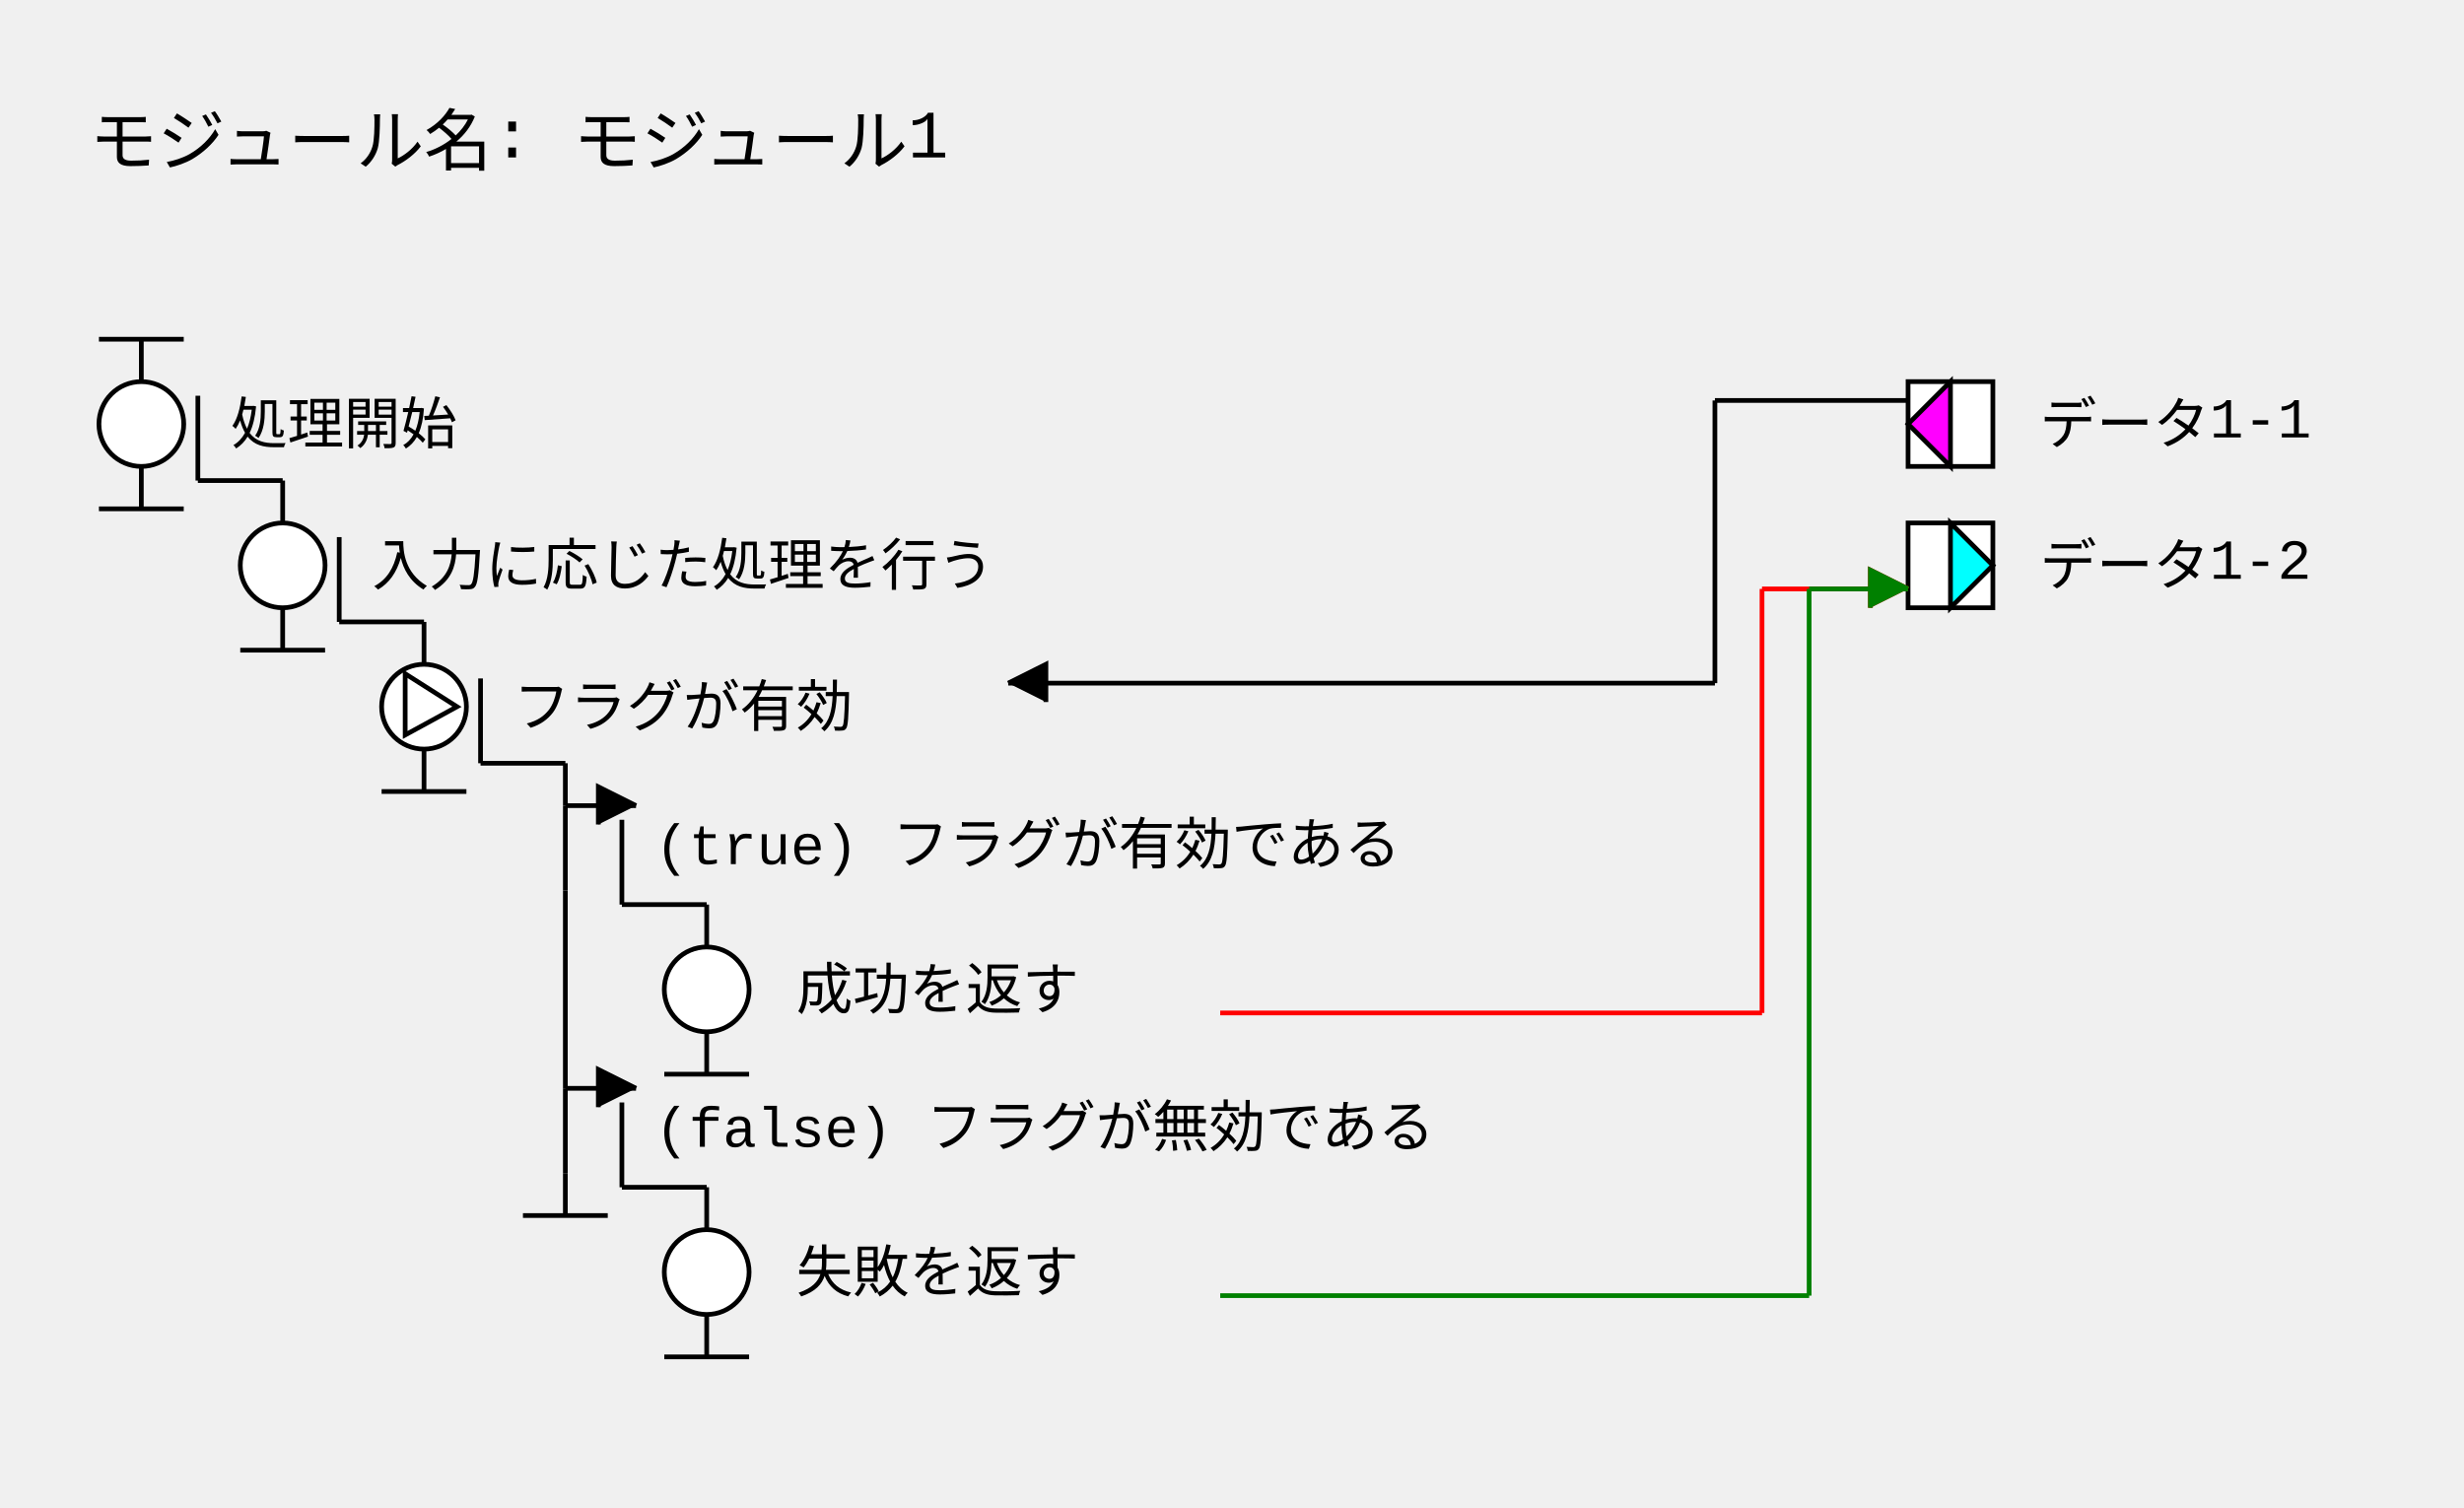
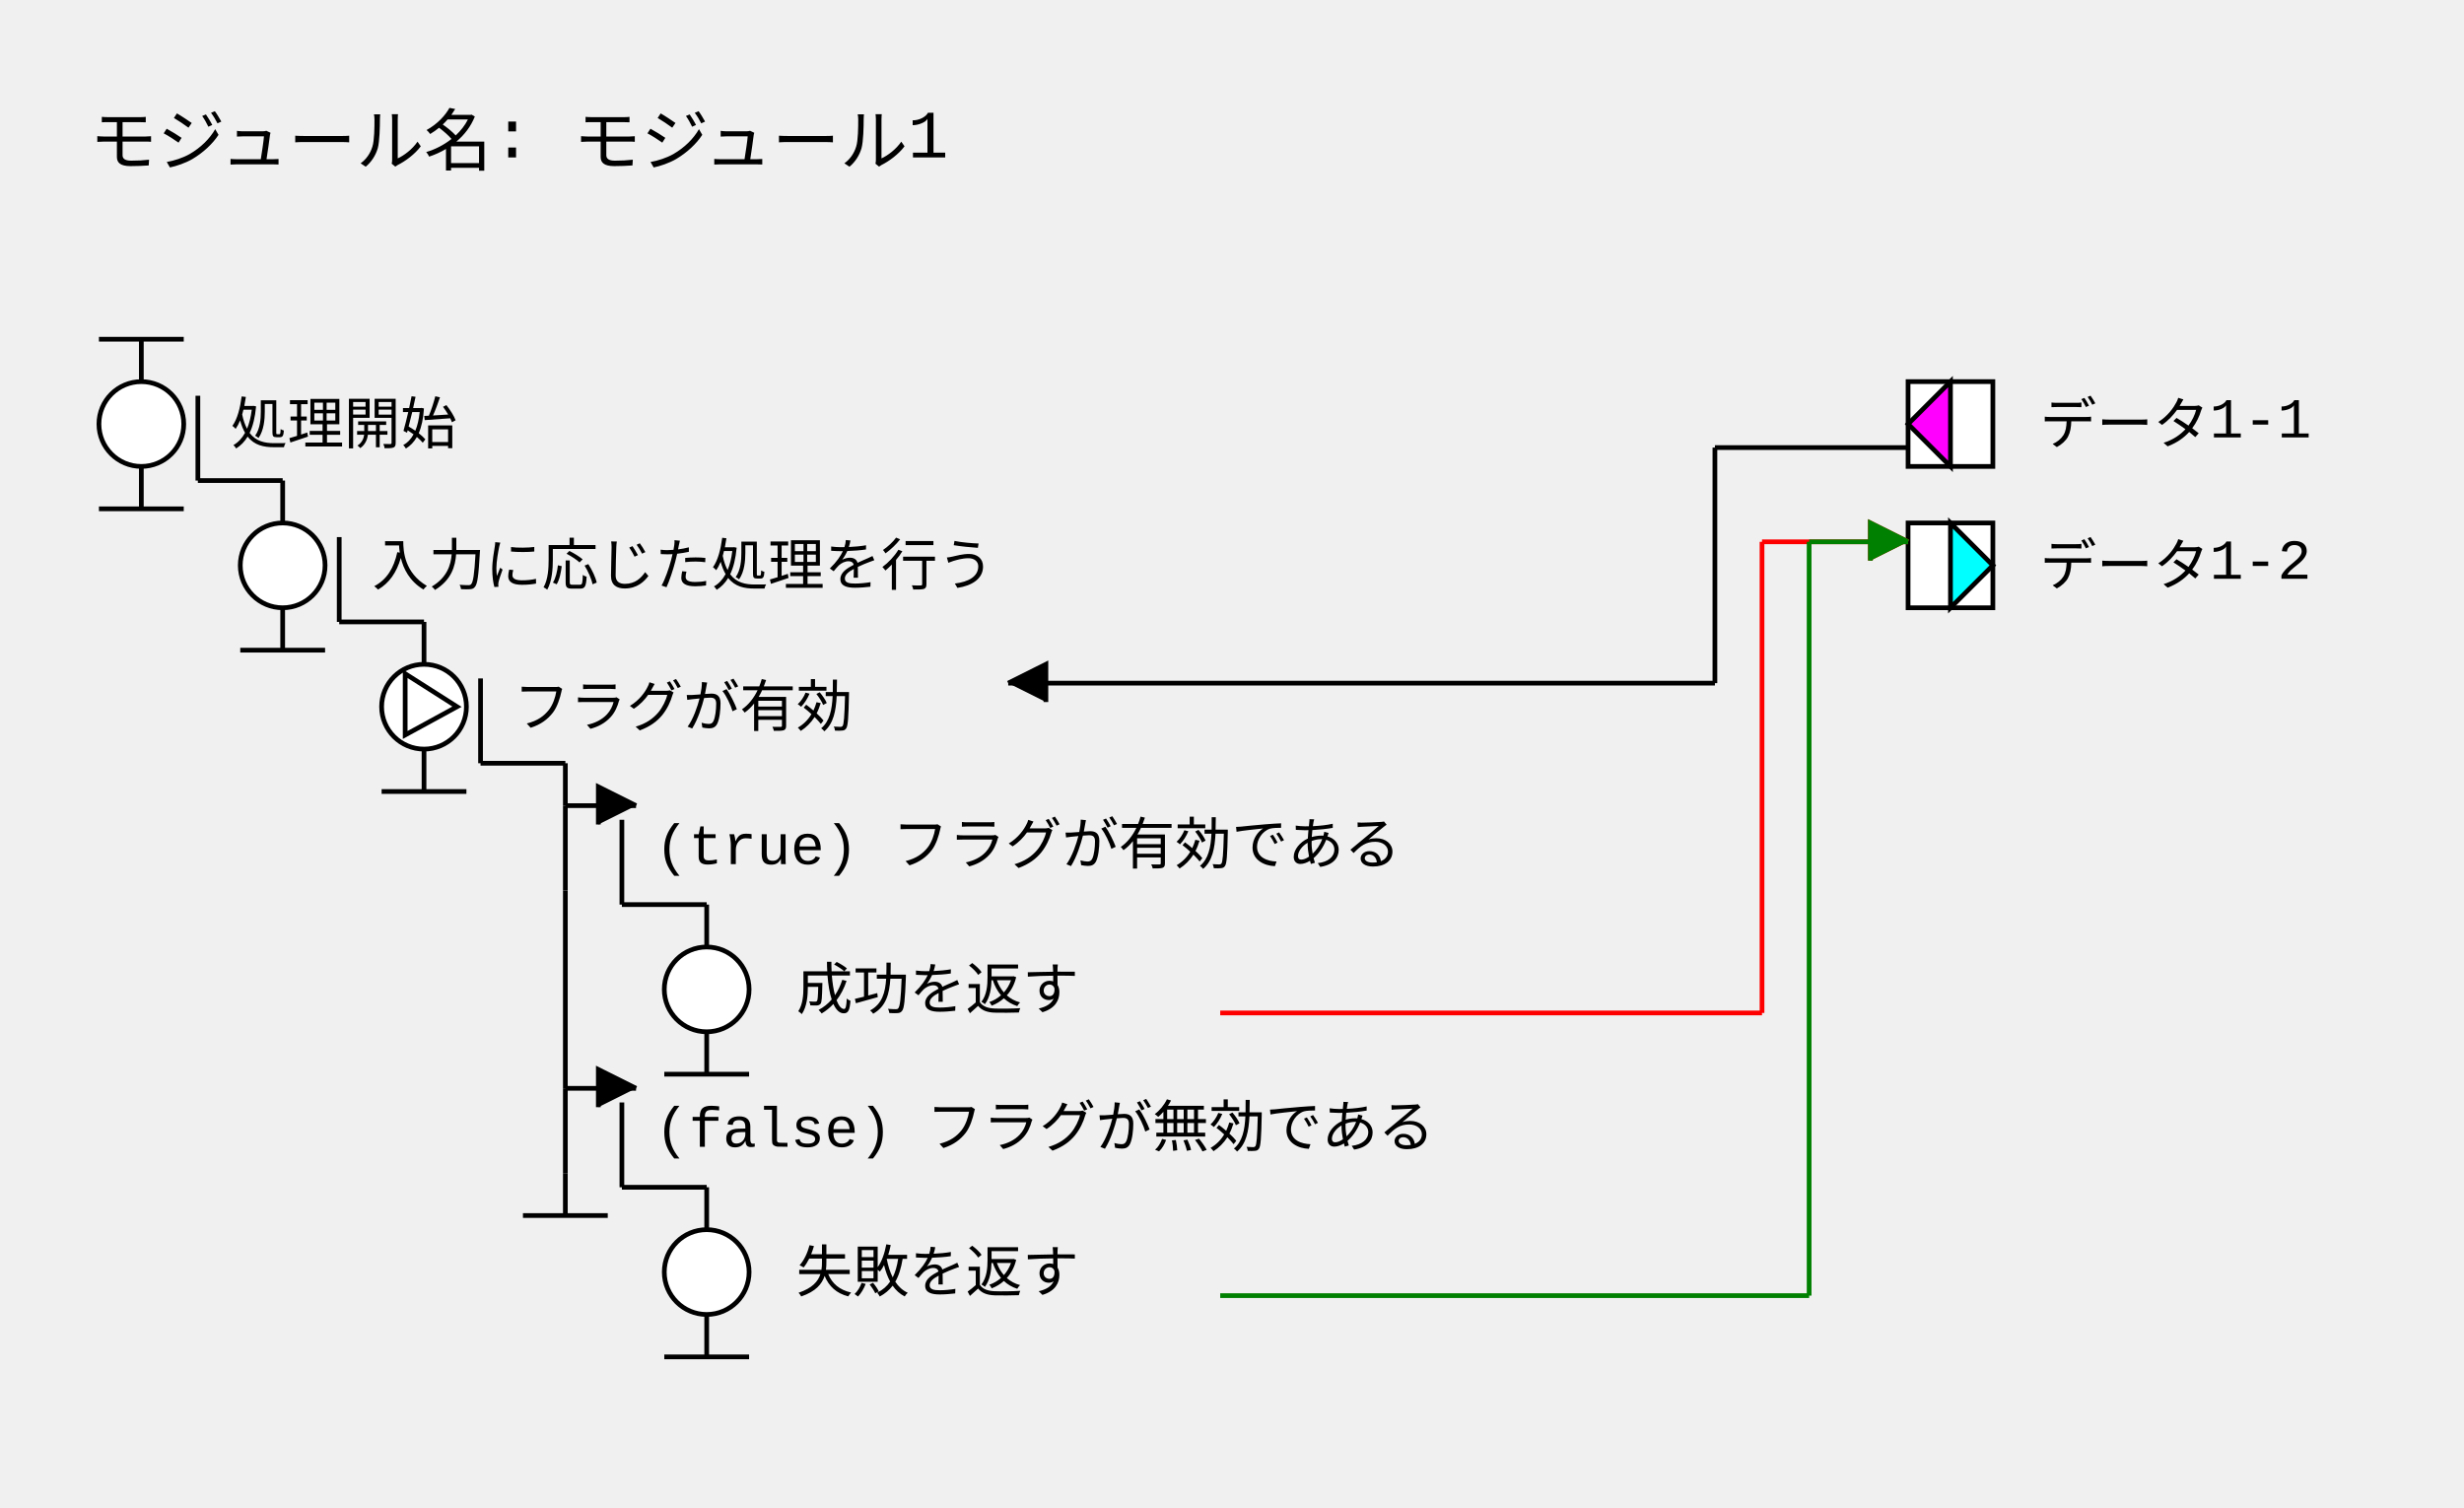
<svg xmlns="http://www.w3.org/2000/svg" width="523" height="320" style="background-color: #808d81">
  <text x="19" y="30" text-anchor="start" dominant-baseline="middle" font-family="Consolas, Meiryo UI, Courier New, monospace" font-size="120%" rotate="0">モジュール名: モジュール1</text>
  <circle cx="30" cy="90" r="9" fill="white" stroke="black" />
  <text x="49" y="90" text-anchor="start" dominant-baseline="middle" font-family="Consolas, Meiryo UI, Courier New, monospace" font-size="100%" rotate="0">処理開始</text>
  <line x1="30" y1="72" x2="30" y2="81" stroke="black" />
  <line x1="21" y1="72" x2="39" y2="72" stroke="black" />
  <line x1="30" y1="99" x2="30" y2="108" stroke="black" />
  <line x1="21" y1="108" x2="39" y2="108" stroke="black" />
  <circle cx="60" cy="120" r="9" fill="white" stroke="black" />
  <text x="79" y="120" text-anchor="start" dominant-baseline="middle" font-family="Consolas, Meiryo UI, Courier New, monospace" font-size="100%" rotate="0">入力に応じた処理を行う</text>
  <line x1="60" y1="129" x2="60" y2="138" stroke="black" />
  <line x1="51" y1="138" x2="69" y2="138" stroke="black" />
  <line x1="60" y1="102" x2="60" y2="111" stroke="black" />
  <line x1="42" y1="102" x2="60" y2="102" stroke="black" />
  <line x1="42" y1="84" x2="42" y2="102" stroke="black" />
  <circle cx="90" cy="150" r="9" fill="white" stroke="black" />
  <polygon points="97 150 86 156 86 143" fill="white" stroke="black" />
  <text x="109" y="150" text-anchor="start" dominant-baseline="middle" font-family="Consolas, Meiryo UI, Courier New, monospace" font-size="100%" rotate="0">フラグが有効</text>
  <line x1="90" y1="159" x2="90" y2="168" stroke="black" />
  <line x1="81" y1="168" x2="99" y2="168" stroke="black" />
  <line x1="90" y1="132" x2="90" y2="141" stroke="black" />
  <line x1="72" y1="132" x2="90" y2="132" stroke="black" />
  <line x1="72" y1="114" x2="72" y2="132" stroke="black" />
  <line x1="120" y1="171" x2="120" y2="189" stroke="black" />
  <line x1="120" y1="171" x2="135" y2="171" stroke="black" />
  <path d="M 135 171 L 127 167 L 127 175" stroke="black" fill="black" />
  <text x="139" y="180" text-anchor="start" dominant-baseline="middle" font-family="Consolas, Meiryo UI, Courier New, monospace" font-size="100%" rotate="0">(true) フラグが有効である</text>
  <line x1="120" y1="162" x2="120" y2="171" stroke="black" />
  <line x1="102" y1="162" x2="120" y2="162" stroke="black" />
  <line x1="102" y1="144" x2="102" y2="162" stroke="black" />
  <circle cx="150" cy="210" r="9" fill="white" stroke="black" />
  <text x="169" y="210" text-anchor="start" dominant-baseline="middle" font-family="Consolas, Meiryo UI, Courier New, monospace" font-size="100%" rotate="0">成功を返す</text>
  <line x1="150" y1="219" x2="150" y2="228" stroke="black" />
  <line x1="141" y1="228" x2="159" y2="228" stroke="black" />
  <line x1="150" y1="192" x2="150" y2="201" stroke="black" />
  <line x1="132" y1="192" x2="150" y2="192" stroke="black" />
  <line x1="132" y1="174" x2="132" y2="192" stroke="black" />
  <line x1="120" y1="231" x2="120" y2="249" stroke="black" />
  <line x1="120" y1="231" x2="135" y2="231" stroke="black" />
  <path d="M 135 231 L 127 227 L 127 235" stroke="black" fill="black" />
  <text x="139" y="240" text-anchor="start" dominant-baseline="middle" font-family="Consolas, Meiryo UI, Courier New, monospace" font-size="100%" rotate="0">(false) フラグが無効である</text>
  <line x1="120" y1="189" x2="120" y2="231" stroke="black" />
  <line x1="120" y1="249" x2="120" y2="258" stroke="black" />
  <line x1="111" y1="258" x2="129" y2="258" stroke="black" />
  <circle cx="150" cy="270" r="9" fill="white" stroke="black" />
  <text x="169" y="270" text-anchor="start" dominant-baseline="middle" font-family="Consolas, Meiryo UI, Courier New, monospace" font-size="100%" rotate="0">失敗を返す</text>
  <line x1="150" y1="279" x2="150" y2="288" stroke="black" />
  <line x1="141" y1="288" x2="159" y2="288" stroke="black" />
  <line x1="150" y1="252" x2="150" y2="261" stroke="black" />
  <line x1="132" y1="252" x2="150" y2="252" stroke="black" />
  <line x1="132" y1="234" x2="132" y2="252" stroke="black" />
  <line x1="214" y1="145" x2="364" y2="145" stroke="black" />
  <path d="M 214 145 L 222 141 L 222 149" stroke="black" fill="black" />
  <line x1="259" y1="215" x2="374" y2="215" stroke="red" />
  <line x1="259" y1="275" x2="384" y2="275" stroke="green" />
  <rect x="405" y="81" width="18" height="18" fill="white" stroke="black" />
  <text x="433" y="90" text-anchor="start" dominant-baseline="middle" font-family="Consolas, Meiryo UI, Courier New, monospace" font-size="100%" rotate="0">データ1-1</text>
  <rect x="405" y="111" width="18" height="18" fill="white" stroke="black" />
  <text x="433" y="120" text-anchor="start" dominant-baseline="middle" font-family="Consolas, Meiryo UI, Courier New, monospace" font-size="100%" rotate="0">データ1-2</text>
  <path d="M 405 90 L 414 81 L 414 99 Z" stroke="black" fill="fuchsia" />
-   <line x1="364" y1="85" x2="405" y2="85" stroke="black" />
+   <line x1="364" y1="95" x2="405" y2="95" stroke="black" />
  <path d="M 423 120 L 414 111 L 414 129 Z" stroke="black" fill="aqua" />
-   <line x1="374" y1="125" x2="405" y2="125" stroke="red" />
-   <path d="M 405 125 L 397 121 L 397 129" stroke="red" fill="red" />
-   <line x1="384" y1="125" x2="405" y2="125" stroke="green" />
-   <path d="M 405 125 L 397 121 L 397 129" stroke="green" fill="green" />
-   <line x1="364" y1="85" x2="364" y2="145" stroke="black" />
-   <line x1="374" y1="125" x2="374" y2="215" stroke="red" />
-   <line x1="384" y1="125" x2="384" y2="275" stroke="green" />
+   <line x1="374" y1="115" x2="405" y2="115" stroke="red" />
+   <path d="M 405 115 L 397 111 L 397 119" stroke="red" fill="red" />
+   <line x1="384" y1="115" x2="405" y2="115" stroke="green" />
+   <path d="M 405 115 L 397 111 L 397 119" stroke="green" fill="green" />
+   <line x1="364" y1="95" x2="364" y2="145" stroke="black" />
+   <line x1="374" y1="115" x2="374" y2="215" stroke="red" />
+   <line x1="384" y1="115" x2="384" y2="275" stroke="green" />
</svg>
